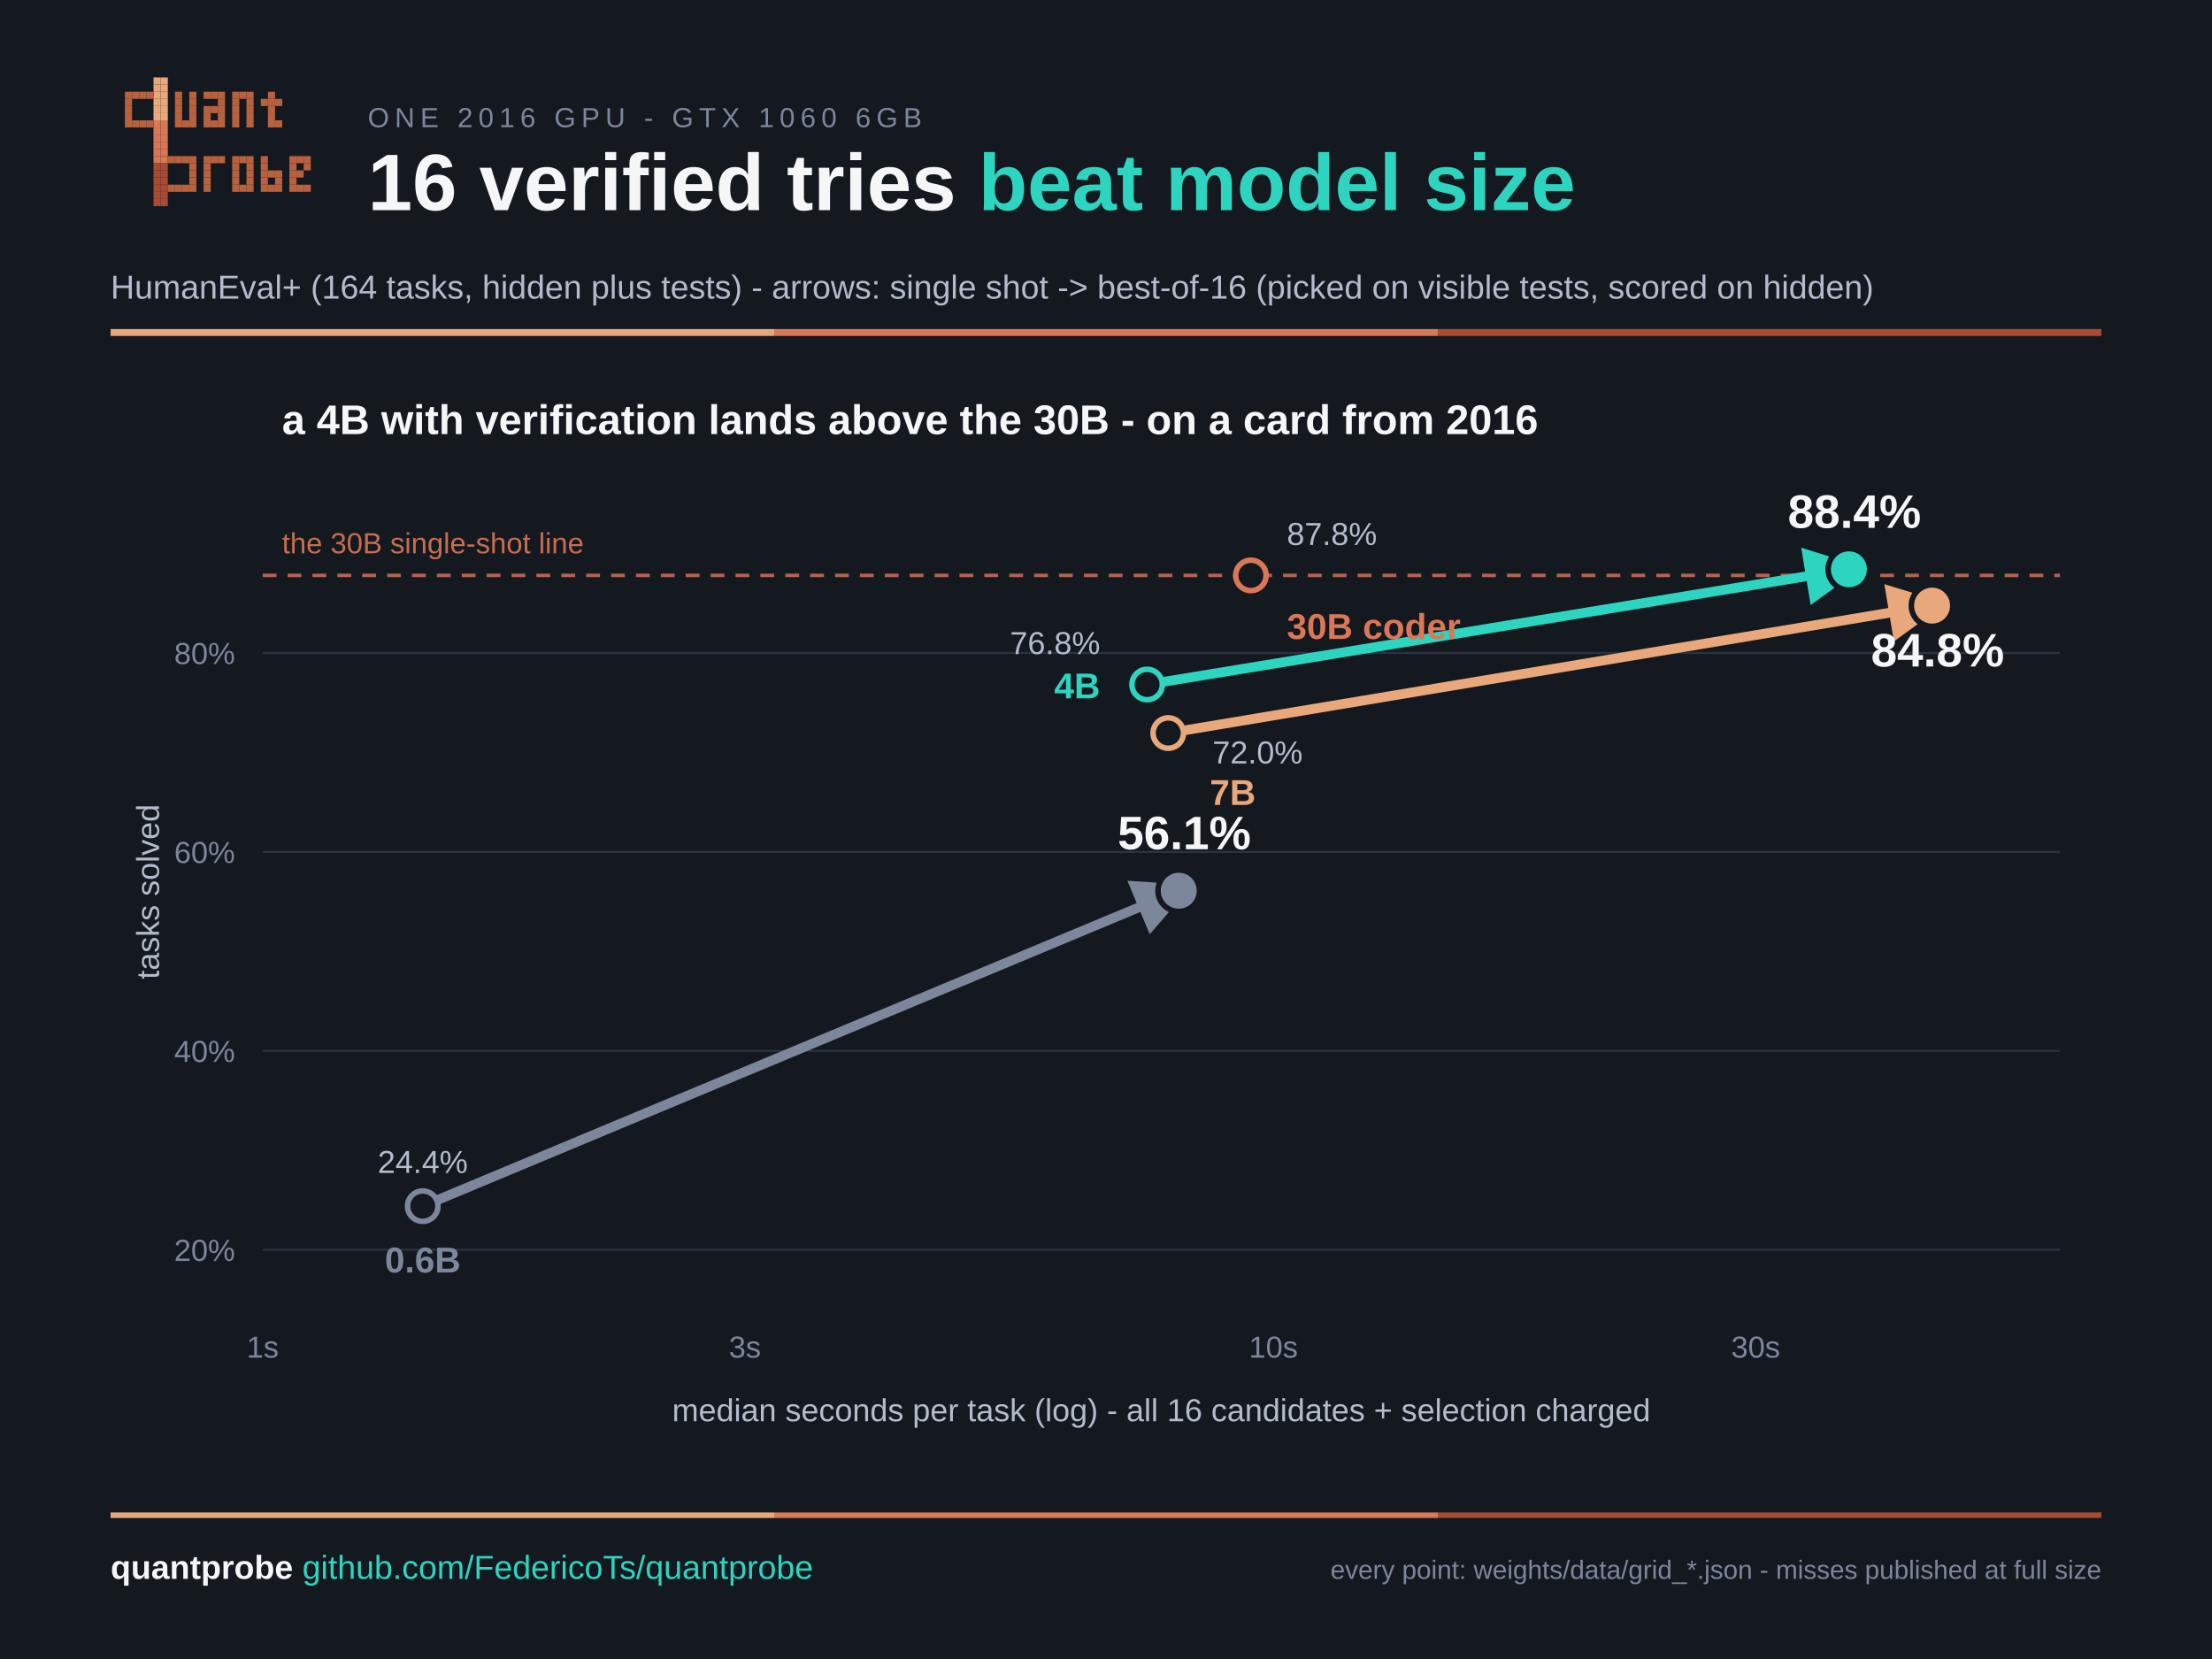
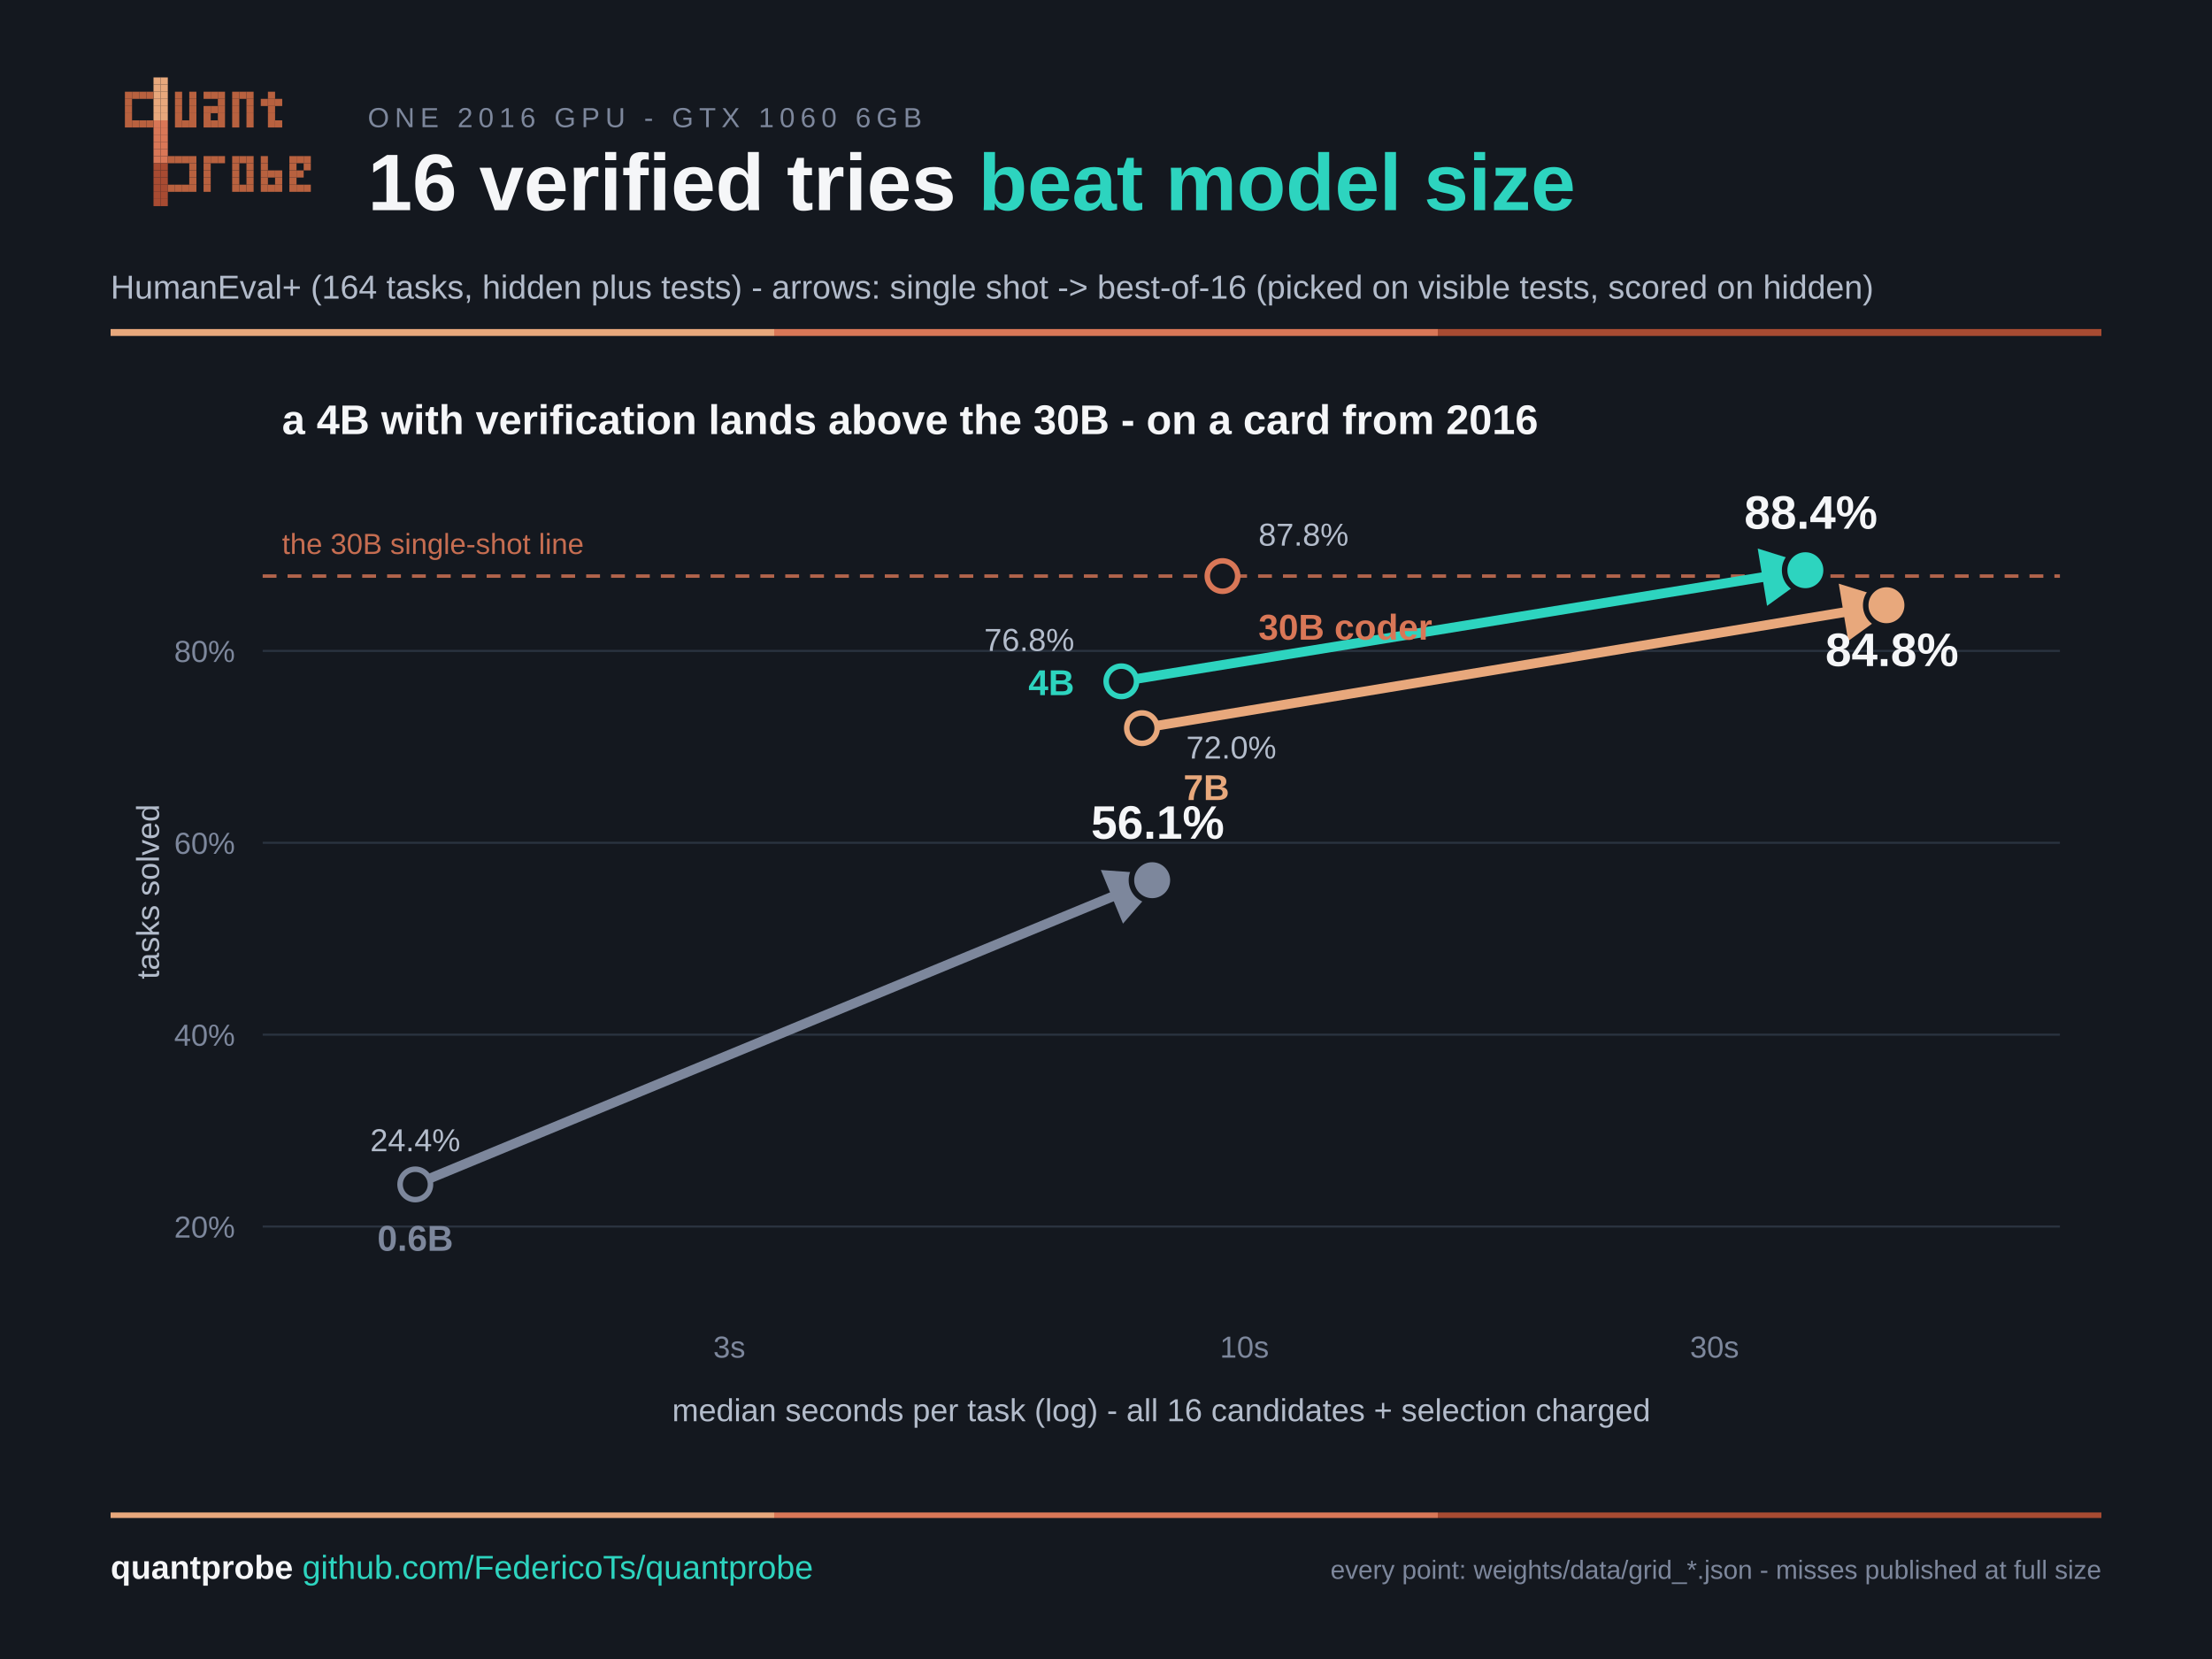
<svg xmlns="http://www.w3.org/2000/svg" viewBox="0 0 1600 1200" font-family="Segoe UI, Arial, sans-serif">
  <rect width="1600" height="1200" fill="#14181f" />
  <g transform="translate(80,56) scale(0.4310345)">
    <rect x="72" y="0" width="12" height="12" fill="#e8a87c" />
    <rect x="84" y="0" width="12" height="12" fill="#e8a87c" />
    <rect x="72" y="12" width="12" height="12" fill="#e8a87c" />
    <rect x="84" y="12" width="12" height="12" fill="#e8a87c" />
    <rect x="72" y="24" width="12" height="12" fill="#e8a87c" />
    <rect x="84" y="24" width="12" height="12" fill="#e8a87c" />
    <rect x="72" y="36" width="12" height="12" fill="#e8a87c" />
    <rect x="84" y="36" width="12" height="12" fill="#e8a87c" />
    <rect x="72" y="48" width="12" height="12" fill="#e8a87c" />
    <rect x="84" y="48" width="12" height="12" fill="#e8a87c" />
    <rect x="72" y="60" width="12" height="12" fill="#e8a87c" />
    <rect x="84" y="60" width="12" height="12" fill="#e8a87c" />
    <rect x="72" y="72" width="12" height="12" fill="#d97757" />
    <rect x="84" y="72" width="12" height="12" fill="#d97757" />
    <rect x="72" y="84" width="12" height="12" fill="#d97757" />
    <rect x="84" y="84" width="12" height="12" fill="#d97757" />
    <rect x="72" y="96" width="12" height="12" fill="#d97757" />
    <rect x="84" y="96" width="12" height="12" fill="#d97757" />
    <rect x="72" y="108" width="12" height="12" fill="#d97757" />
    <rect x="84" y="108" width="12" height="12" fill="#d97757" />
    <rect x="72" y="120" width="12" height="12" fill="#d97757" />
    <rect x="84" y="120" width="12" height="12" fill="#d97757" />
    <rect x="72" y="132" width="12" height="12" fill="#d97757" />
    <rect x="84" y="132" width="12" height="12" fill="#d97757" />
    <rect x="72" y="144" width="12" height="12" fill="#a84b32" />
    <rect x="84" y="144" width="12" height="12" fill="#a84b32" />
    <rect x="72" y="156" width="12" height="12" fill="#a84b32" />
    <rect x="84" y="156" width="12" height="12" fill="#a84b32" />
    <rect x="72" y="168" width="12" height="12" fill="#a84b32" />
    <rect x="84" y="168" width="12" height="12" fill="#a84b32" />
    <rect x="72" y="180" width="12" height="12" fill="#a84b32" />
    <rect x="84" y="180" width="12" height="12" fill="#a84b32" />
    <rect x="72" y="192" width="12" height="12" fill="#a84b32" />
    <rect x="84" y="192" width="12" height="12" fill="#a84b32" />
    <rect x="72" y="204" width="12" height="12" fill="#a84b32" />
    <rect x="84" y="204" width="12" height="12" fill="#a84b32" />
    <rect x="24" y="24" width="12" height="12" fill="#b8613f" />
    <rect x="24" y="72" width="12" height="12" fill="#b8613f" />
    <rect x="36" y="24" width="12" height="12" fill="#b8613f" />
    <rect x="36" y="72" width="12" height="12" fill="#b8613f" />
    <rect x="48" y="24" width="12" height="12" fill="#b8613f" />
    <rect x="48" y="72" width="12" height="12" fill="#b8613f" />
    <rect x="60" y="24" width="12" height="12" fill="#b8613f" />
    <rect x="60" y="72" width="12" height="12" fill="#b8613f" />
    <rect x="24" y="36" width="12" height="12" fill="#b8613f" />
    <rect x="24" y="48" width="12" height="12" fill="#b8613f" />
    <rect x="24" y="60" width="12" height="12" fill="#b8613f" />
    <rect x="108" y="24" width="12" height="12" fill="#b8613f" />
    <rect x="132" y="24" width="12" height="12" fill="#b8613f" />
    <rect x="108" y="36" width="12" height="12" fill="#b8613f" />
    <rect x="132" y="36" width="12" height="12" fill="#b8613f" />
    <rect x="108" y="48" width="12" height="12" fill="#b8613f" />
    <rect x="132" y="48" width="12" height="12" fill="#b8613f" />
    <rect x="108" y="60" width="12" height="12" fill="#b8613f" />
    <rect x="132" y="60" width="12" height="12" fill="#b8613f" />
    <rect x="108" y="72" width="12" height="12" fill="#b8613f" />
    <rect x="120" y="72" width="12" height="12" fill="#b8613f" />
    <rect x="132" y="72" width="12" height="12" fill="#b8613f" />
    <rect x="156" y="24" width="12" height="12" fill="#b8613f" />
    <rect x="168" y="24" width="12" height="12" fill="#b8613f" />
    <rect x="180" y="24" width="12" height="12" fill="#b8613f" />
    <rect x="180" y="36" width="12" height="12" fill="#b8613f" />
    <rect x="156" y="48" width="12" height="12" fill="#b8613f" />
    <rect x="168" y="48" width="12" height="12" fill="#b8613f" />
    <rect x="180" y="48" width="12" height="12" fill="#b8613f" />
    <rect x="156" y="60" width="12" height="12" fill="#b8613f" />
    <rect x="180" y="60" width="12" height="12" fill="#b8613f" />
    <rect x="156" y="72" width="12" height="12" fill="#b8613f" />
    <rect x="168" y="72" width="12" height="12" fill="#b8613f" />
    <rect x="180" y="72" width="12" height="12" fill="#b8613f" />
    <rect x="204" y="24" width="12" height="12" fill="#b8613f" />
    <rect x="216" y="24" width="12" height="12" fill="#b8613f" />
    <rect x="228" y="24" width="12" height="12" fill="#b8613f" />
    <rect x="204" y="36" width="12" height="12" fill="#b8613f" />
    <rect x="228" y="36" width="12" height="12" fill="#b8613f" />
    <rect x="204" y="48" width="12" height="12" fill="#b8613f" />
    <rect x="228" y="48" width="12" height="12" fill="#b8613f" />
    <rect x="204" y="60" width="12" height="12" fill="#b8613f" />
    <rect x="228" y="60" width="12" height="12" fill="#b8613f" />
    <rect x="204" y="72" width="12" height="12" fill="#b8613f" />
    <rect x="228" y="72" width="12" height="12" fill="#b8613f" />
    <rect x="264" y="24" width="12" height="12" fill="#b8613f" />
    <rect x="252" y="36" width="12" height="12" fill="#b8613f" />
    <rect x="264" y="36" width="12" height="12" fill="#b8613f" />
    <rect x="276" y="36" width="12" height="12" fill="#b8613f" />
    <rect x="264" y="48" width="12" height="12" fill="#b8613f" />
    <rect x="264" y="60" width="12" height="12" fill="#b8613f" />
    <rect x="264" y="72" width="12" height="12" fill="#b8613f" />
    <rect x="276" y="72" width="12" height="12" fill="#b8613f" />
    <rect x="96" y="132" width="12" height="12" fill="#b8613f" />
    <rect x="96" y="180" width="12" height="12" fill="#b8613f" />
    <rect x="108" y="132" width="12" height="12" fill="#b8613f" />
    <rect x="108" y="180" width="12" height="12" fill="#b8613f" />
    <rect x="120" y="132" width="12" height="12" fill="#b8613f" />
    <rect x="120" y="180" width="12" height="12" fill="#b8613f" />
    <rect x="132" y="132" width="12" height="12" fill="#b8613f" />
    <rect x="132" y="180" width="12" height="12" fill="#b8613f" />
    <rect x="132" y="144" width="12" height="12" fill="#b8613f" />
    <rect x="132" y="156" width="12" height="12" fill="#b8613f" />
    <rect x="132" y="168" width="12" height="12" fill="#b8613f" />
    <rect x="156" y="132" width="12" height="12" fill="#b8613f" />
    <rect x="168" y="132" width="12" height="12" fill="#b8613f" />
    <rect x="180" y="132" width="12" height="12" fill="#b8613f" />
    <rect x="156" y="144" width="12" height="12" fill="#b8613f" />
    <rect x="156" y="156" width="12" height="12" fill="#b8613f" />
    <rect x="156" y="168" width="12" height="12" fill="#b8613f" />
    <rect x="156" y="180" width="12" height="12" fill="#b8613f" />
    <rect x="204" y="132" width="12" height="12" fill="#b8613f" />
    <rect x="216" y="132" width="12" height="12" fill="#b8613f" />
    <rect x="228" y="132" width="12" height="12" fill="#b8613f" />
    <rect x="204" y="144" width="12" height="12" fill="#b8613f" />
    <rect x="228" y="144" width="12" height="12" fill="#b8613f" />
    <rect x="204" y="156" width="12" height="12" fill="#b8613f" />
    <rect x="228" y="156" width="12" height="12" fill="#b8613f" />
    <rect x="204" y="168" width="12" height="12" fill="#b8613f" />
    <rect x="228" y="168" width="12" height="12" fill="#b8613f" />
    <rect x="204" y="180" width="12" height="12" fill="#b8613f" />
    <rect x="216" y="180" width="12" height="12" fill="#b8613f" />
    <rect x="228" y="180" width="12" height="12" fill="#b8613f" />
    <rect x="252" y="132" width="12" height="12" fill="#b8613f" />
    <rect x="252" y="144" width="12" height="12" fill="#b8613f" />
    <rect x="252" y="156" width="12" height="12" fill="#b8613f" />
    <rect x="264" y="156" width="12" height="12" fill="#b8613f" />
    <rect x="276" y="156" width="12" height="12" fill="#b8613f" />
    <rect x="252" y="168" width="12" height="12" fill="#b8613f" />
    <rect x="276" y="168" width="12" height="12" fill="#b8613f" />
    <rect x="252" y="180" width="12" height="12" fill="#b8613f" />
    <rect x="264" y="180" width="12" height="12" fill="#b8613f" />
    <rect x="276" y="180" width="12" height="12" fill="#b8613f" />
    <rect x="300" y="132" width="12" height="12" fill="#b8613f" />
    <rect x="312" y="132" width="12" height="12" fill="#b8613f" />
    <rect x="324" y="132" width="12" height="12" fill="#b8613f" />
    <rect x="300" y="144" width="12" height="12" fill="#b8613f" />
    <rect x="324" y="144" width="12" height="12" fill="#b8613f" />
    <rect x="300" y="156" width="12" height="12" fill="#b8613f" />
    <rect x="312" y="156" width="12" height="12" fill="#b8613f" />
    <rect x="300" y="168" width="12" height="12" fill="#b8613f" />
    <rect x="300" y="180" width="12" height="12" fill="#b8613f" />
    <rect x="312" y="180" width="12" height="12" fill="#b8613f" />
    <rect x="324" y="180" width="12" height="12" fill="#b8613f" />
  </g>
  <text x="266" y="92" fill="#7d879c" font-size="20" letter-spacing="4">ONE 2016 GPU - GTX 1060 6GB</text>
  <text x="266" y="152" fill="#f5f6f8" font-size="58" font-weight="bold">16 verified tries <tspan fill="#2dd4bf">beat model size</tspan>
  </text>
  <text x="80" y="216" fill="#b3bccb" font-size="24">HumanEval+ (164 tasks, hidden plus tests) - arrows: single shot -&gt; best-of-16 (picked on visible tests, scored on hidden)</text>
  <rect x="80" y="238" width="480.0" height="5" fill="#e8a87c" />
  <rect x="560.0" y="238" width="480.0" height="5" fill="#d97757" />
  <rect x="1040.0" y="238" width="480.0" height="5" fill="#a84b32" />
-   <line x1="190" y1="904.024" x2="1490" y2="904.024" stroke="#2a3340" stroke-width="1.5" />
-   <text x="170" y="912.024" text-anchor="end" fill="#7d879c" font-size="22">20%</text>
-   <line x1="190" y1="760.122" x2="1490" y2="760.122" stroke="#2a3340" stroke-width="1.5" />
-   <text x="170" y="768.122" text-anchor="end" fill="#7d879c" font-size="22">40%</text>
-   <line x1="190" y1="616.22" x2="1490" y2="616.22" stroke="#2a3340" stroke-width="1.5" />
-   <text x="170" y="624.22" text-anchor="end" fill="#7d879c" font-size="22">60%</text>
-   <line x1="190" y1="472.317" x2="1490" y2="472.317" stroke="#2a3340" stroke-width="1.5" />
-   <text x="170" y="480.317" text-anchor="end" fill="#7d879c" font-size="22">80%</text>
-   <text x="190.0" y="982" text-anchor="middle" fill="#7d879c" font-size="22">1s</text>
-   <text x="538.822" y="982" text-anchor="middle" fill="#7d879c" font-size="22">3s</text>
-   <text x="921.096" y="982" text-anchor="middle" fill="#7d879c" font-size="22">10s</text>
-   <text x="1269.918" y="982" text-anchor="middle" fill="#7d879c" font-size="22">30s</text>
+   <line x1="190" y1="887.19" x2="1490" y2="887.19" stroke="#2a3340" stroke-width="1.5" />
+   <text x="170" y="895.19" text-anchor="end" fill="#7d879c" font-size="22">20%</text>
+   <line x1="190" y1="748.399" x2="1490" y2="748.399" stroke="#2a3340" stroke-width="1.5" />
+   <text x="170" y="756.399" text-anchor="end" fill="#7d879c" font-size="22">40%</text>
+   <line x1="190" y1="609.608" x2="1490" y2="609.608" stroke="#2a3340" stroke-width="1.5" />
+   <text x="170" y="617.608" text-anchor="end" fill="#7d879c" font-size="22">60%</text>
+   <line x1="190" y1="470.817" x2="1490" y2="470.817" stroke="#2a3340" stroke-width="1.5" />
+   <text x="170" y="478.817" text-anchor="end" fill="#7d879c" font-size="22">80%</text>
+   <text x="527.532" y="982" text-anchor="middle" fill="#7d879c" font-size="22">3s</text>
+   <text x="900.138" y="982" text-anchor="middle" fill="#7d879c" font-size="22">10s</text>
+   <text x="1240.136" y="982" text-anchor="middle" fill="#7d879c" font-size="22">30s</text>
  <text x="840.0" y="1028" text-anchor="middle" fill="#b3bccb" font-size="23">median seconds per task (log) - all 16 candidates + selection charged</text>
  <text x="115" y="645.0" fill="#b3bccb" font-size="23" transform="rotate(-90 115 645.0)" text-anchor="middle">tasks solved</text>
  <defs>
    <marker id="arr" viewBox="0 0 12 12" refX="9" refY="6" markerWidth="6" markerHeight="6" orient="auto-start-reverse">
      <path d="M 0 0 L 12 6 L 0 12 z" fill="context-stroke" />
    </marker>
  </defs>
-   <line x1="190" y1="416.195" x2="1490" y2="416.195" stroke="#d97757" stroke-width="2.5" stroke-dasharray="10,8" opacity="0.8" />
-   <text x="204" y="400.195" fill="#d97757" font-size="21" opacity="0.9">the 30B single-shot line</text>
-   <line x1="305.778" y1="872.438" x2="852.618" y2="644.28" stroke="#7d879c" stroke-width="7" stroke-linecap="round" marker-end="url(#arr)" />
-   <circle cx="852.618" cy="644.28" r="15" fill="#7d879c" stroke="#14181f" stroke-width="4" />
-   <text x="856.618" y="614.28" text-anchor="middle" fill="#f5f6f8" font-size="34" font-weight="bold">56.1%</text>
-   <circle cx="305.778" cy="872.438" r="11" fill="#14181f" stroke="#7d879c" stroke-width="4" />
-   <text x="305.778" y="920.438" text-anchor="middle" fill="#7d879c" font-size="26" font-weight="bold">0.6B</text>
-   <text x="305.778" y="848.438" text-anchor="middle" fill="#b3bccb" font-size="23">24.4%</text>
-   <line x1="845.044" y1="530.238" x2="1397.527" y2="438.068" stroke="#e8a87c" stroke-width="7" stroke-linecap="round" marker-end="url(#arr)" />
-   <circle cx="1397.527" cy="438.068" r="15" fill="#e8a87c" stroke="#14181f" stroke-width="4" />
-   <text x="1401.527" y="482.068" text-anchor="middle" fill="#f5f6f8" font-size="34" font-weight="bold">84.8%</text>
-   <circle cx="845.044" cy="530.238" r="11" fill="#14181f" stroke="#e8a87c" stroke-width="4" />
-   <text x="875.044" y="582.238" text-anchor="start" fill="#e8a87c" font-size="26" font-weight="bold">7B</text>
-   <text x="877.044" y="552.238" text-anchor="start" fill="#b3bccb" font-size="23">72.0%</text>
-   <line x1="829.754" y1="495.126" x2="1337.364" y2="411.806" stroke="#2dd4bf" stroke-width="7" stroke-linecap="round" marker-end="url(#arr)" />
-   <circle cx="1337.364" cy="411.806" r="15" fill="#2dd4bf" stroke="#14181f" stroke-width="4" />
-   <text x="1341.364" y="381.806" text-anchor="middle" fill="#f5f6f8" font-size="34" font-weight="bold">88.4%</text>
-   <circle cx="829.754" cy="495.126" r="11" fill="#14181f" stroke="#2dd4bf" stroke-width="4" />
-   <text x="795.754" y="505.126" text-anchor="end" fill="#2dd4bf" font-size="26" font-weight="bold">4B</text>
-   <text x="795.754" y="473.126" text-anchor="end" fill="#b3bccb" font-size="23">76.8%</text>
-   <circle cx="904.81" cy="416.195" r="11" fill="#14181f" stroke="#d97757" stroke-width="4" />
-   <text x="930.81" y="462.195" text-anchor="start" fill="#d97757" font-size="26" font-weight="bold">30B coder</text>
-   <text x="930.81" y="394.195" text-anchor="start" fill="#b3bccb" font-size="23">87.8%</text>
+   <line x1="190" y1="416.689" x2="1490" y2="416.689" stroke="#d97757" stroke-width="2.5" stroke-dasharray="10,8" opacity="0.8" />
+   <text x="204" y="400.689" fill="#d97757" font-size="21" opacity="0.9">the 30B single-shot line</text>
+   <line x1="300.384" y1="856.725" x2="833.392" y2="636.673" stroke="#7d879c" stroke-width="7" stroke-linecap="round" marker-end="url(#arr)" />
+   <circle cx="833.392" cy="636.673" r="15" fill="#7d879c" stroke="#14181f" stroke-width="4" />
+   <text x="837.392" y="606.673" text-anchor="middle" fill="#f5f6f8" font-size="34" font-weight="bold">56.1%</text>
+   <circle cx="300.384" cy="856.725" r="11" fill="#14181f" stroke="#7d879c" stroke-width="4" />
+   <text x="300.384" y="904.725" text-anchor="middle" fill="#7d879c" font-size="26" font-weight="bold">0.6B</text>
+   <text x="300.384" y="832.725" text-anchor="middle" fill="#b3bccb" font-size="23">24.4%</text>
+   <line x1="826.009" y1="526.681" x2="1364.517" y2="437.785" stroke="#e8a87c" stroke-width="7" stroke-linecap="round" marker-end="url(#arr)" />
+   <circle cx="1364.517" cy="437.785" r="15" fill="#e8a87c" stroke="#14181f" stroke-width="4" />
+   <text x="1368.517" y="481.785" text-anchor="middle" fill="#f5f6f8" font-size="34" font-weight="bold">84.8%</text>
+   <circle cx="826.009" cy="526.681" r="11" fill="#14181f" stroke="#e8a87c" stroke-width="4" />
+   <text x="856.009" y="578.681" text-anchor="start" fill="#e8a87c" font-size="26" font-weight="bold">7B</text>
+   <text x="858.009" y="548.681" text-anchor="start" fill="#b3bccb" font-size="23">72.0%</text>
+   <line x1="811.106" y1="492.816" x2="1305.875" y2="412.456" stroke="#2dd4bf" stroke-width="7" stroke-linecap="round" marker-end="url(#arr)" />
+   <circle cx="1305.875" cy="412.456" r="15" fill="#2dd4bf" stroke="#14181f" stroke-width="4" />
+   <text x="1309.875" y="382.456" text-anchor="middle" fill="#f5f6f8" font-size="34" font-weight="bold">88.4%</text>
+   <circle cx="811.106" cy="492.816" r="11" fill="#14181f" stroke="#2dd4bf" stroke-width="4" />
+   <text x="777.106" y="502.816" text-anchor="end" fill="#2dd4bf" font-size="26" font-weight="bold">4B</text>
+   <text x="777.106" y="470.816" text-anchor="end" fill="#b3bccb" font-size="23">76.8%</text>
+   <circle cx="884.263" cy="416.689" r="11" fill="#14181f" stroke="#d97757" stroke-width="4" />
+   <text x="910.263" y="462.689" text-anchor="start" fill="#d97757" font-size="26" font-weight="bold">30B coder</text>
+   <text x="910.263" y="394.689" text-anchor="start" fill="#b3bccb" font-size="23">87.8%</text>
  <text x="204" y="314" fill="#f5f6f8" font-size="30" font-weight="bold">a 4B with verification lands above the 30B - on a card from 2016</text>
  <rect x="80" y="1094" width="480.0" height="4" fill="#e8a87c" />
  <rect x="560.0" y="1094" width="480.0" height="4" fill="#d97757" />
  <rect x="1040.0" y="1094" width="480.0" height="4" fill="#a84b32" />
  <text x="80" y="1142" fill="#f5f6f8" font-size="24" font-weight="bold">quantprobe  <tspan fill="#2dd4bf" font-weight="normal">github.com/FedericoTs/quantprobe</tspan>
  </text>
  <text x="1520" y="1142" text-anchor="end" fill="#7d879c" font-size="19">every point: weights/data/grid_*.json - misses published at full size</text>
</svg>
